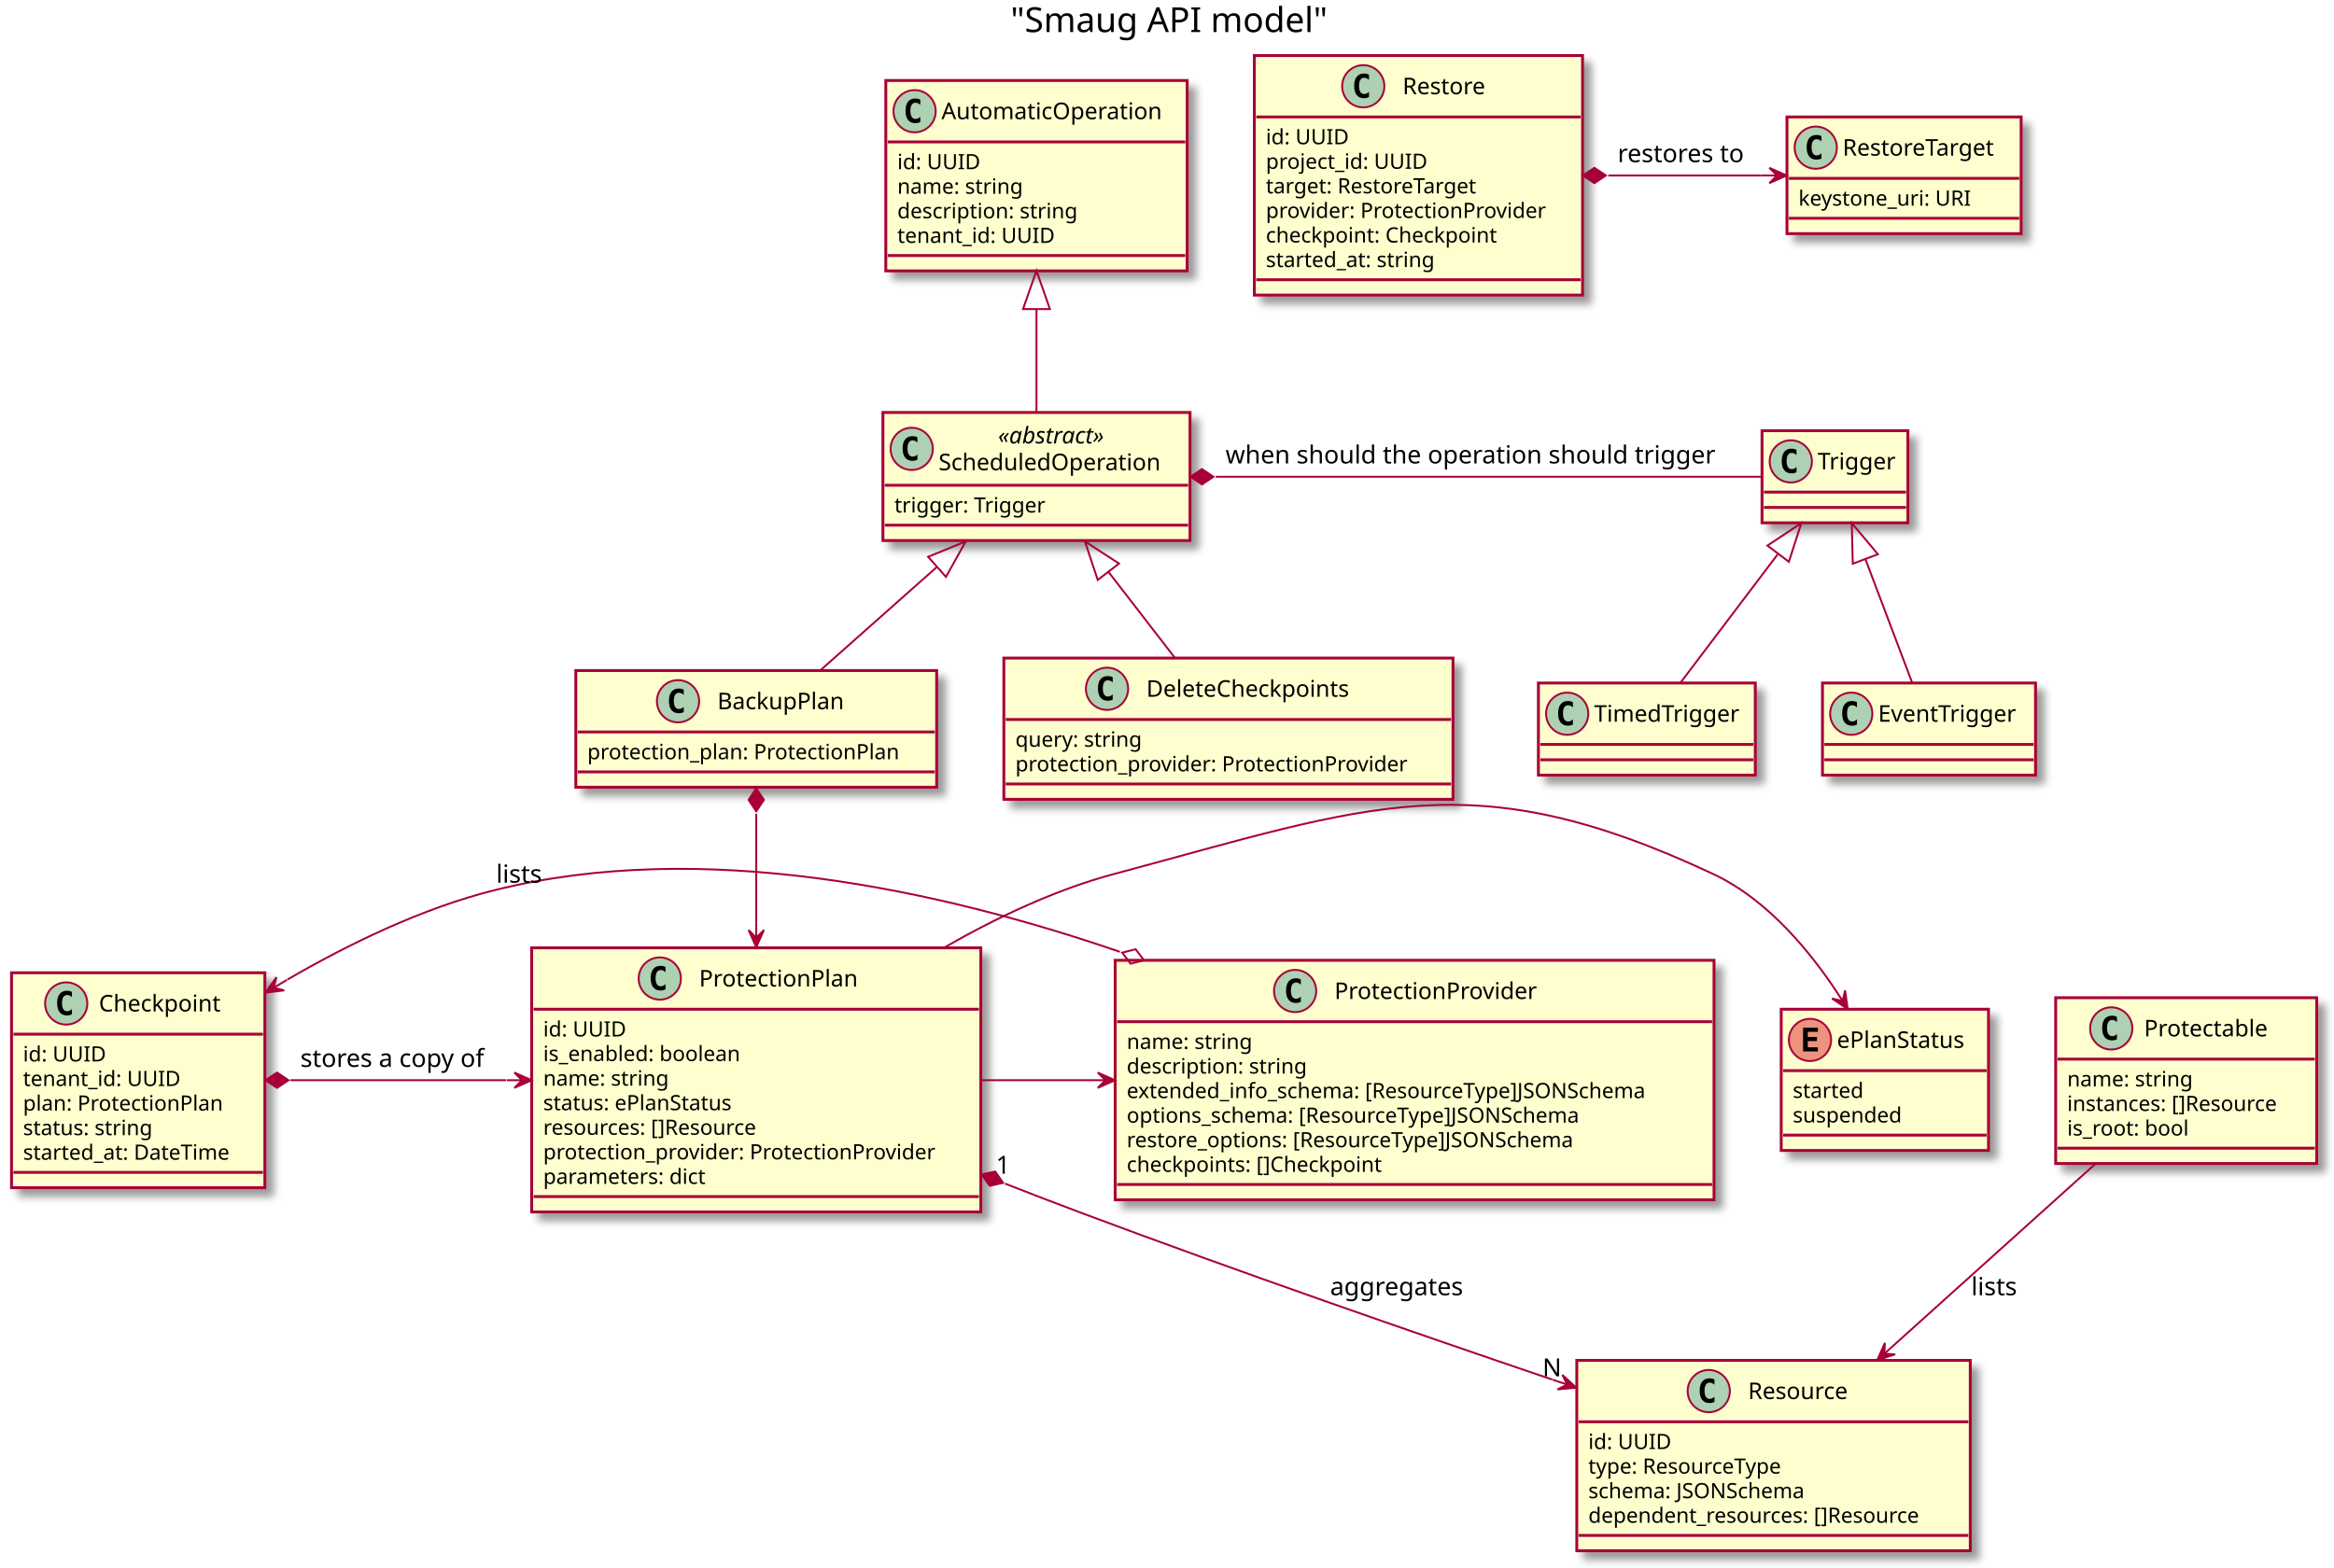
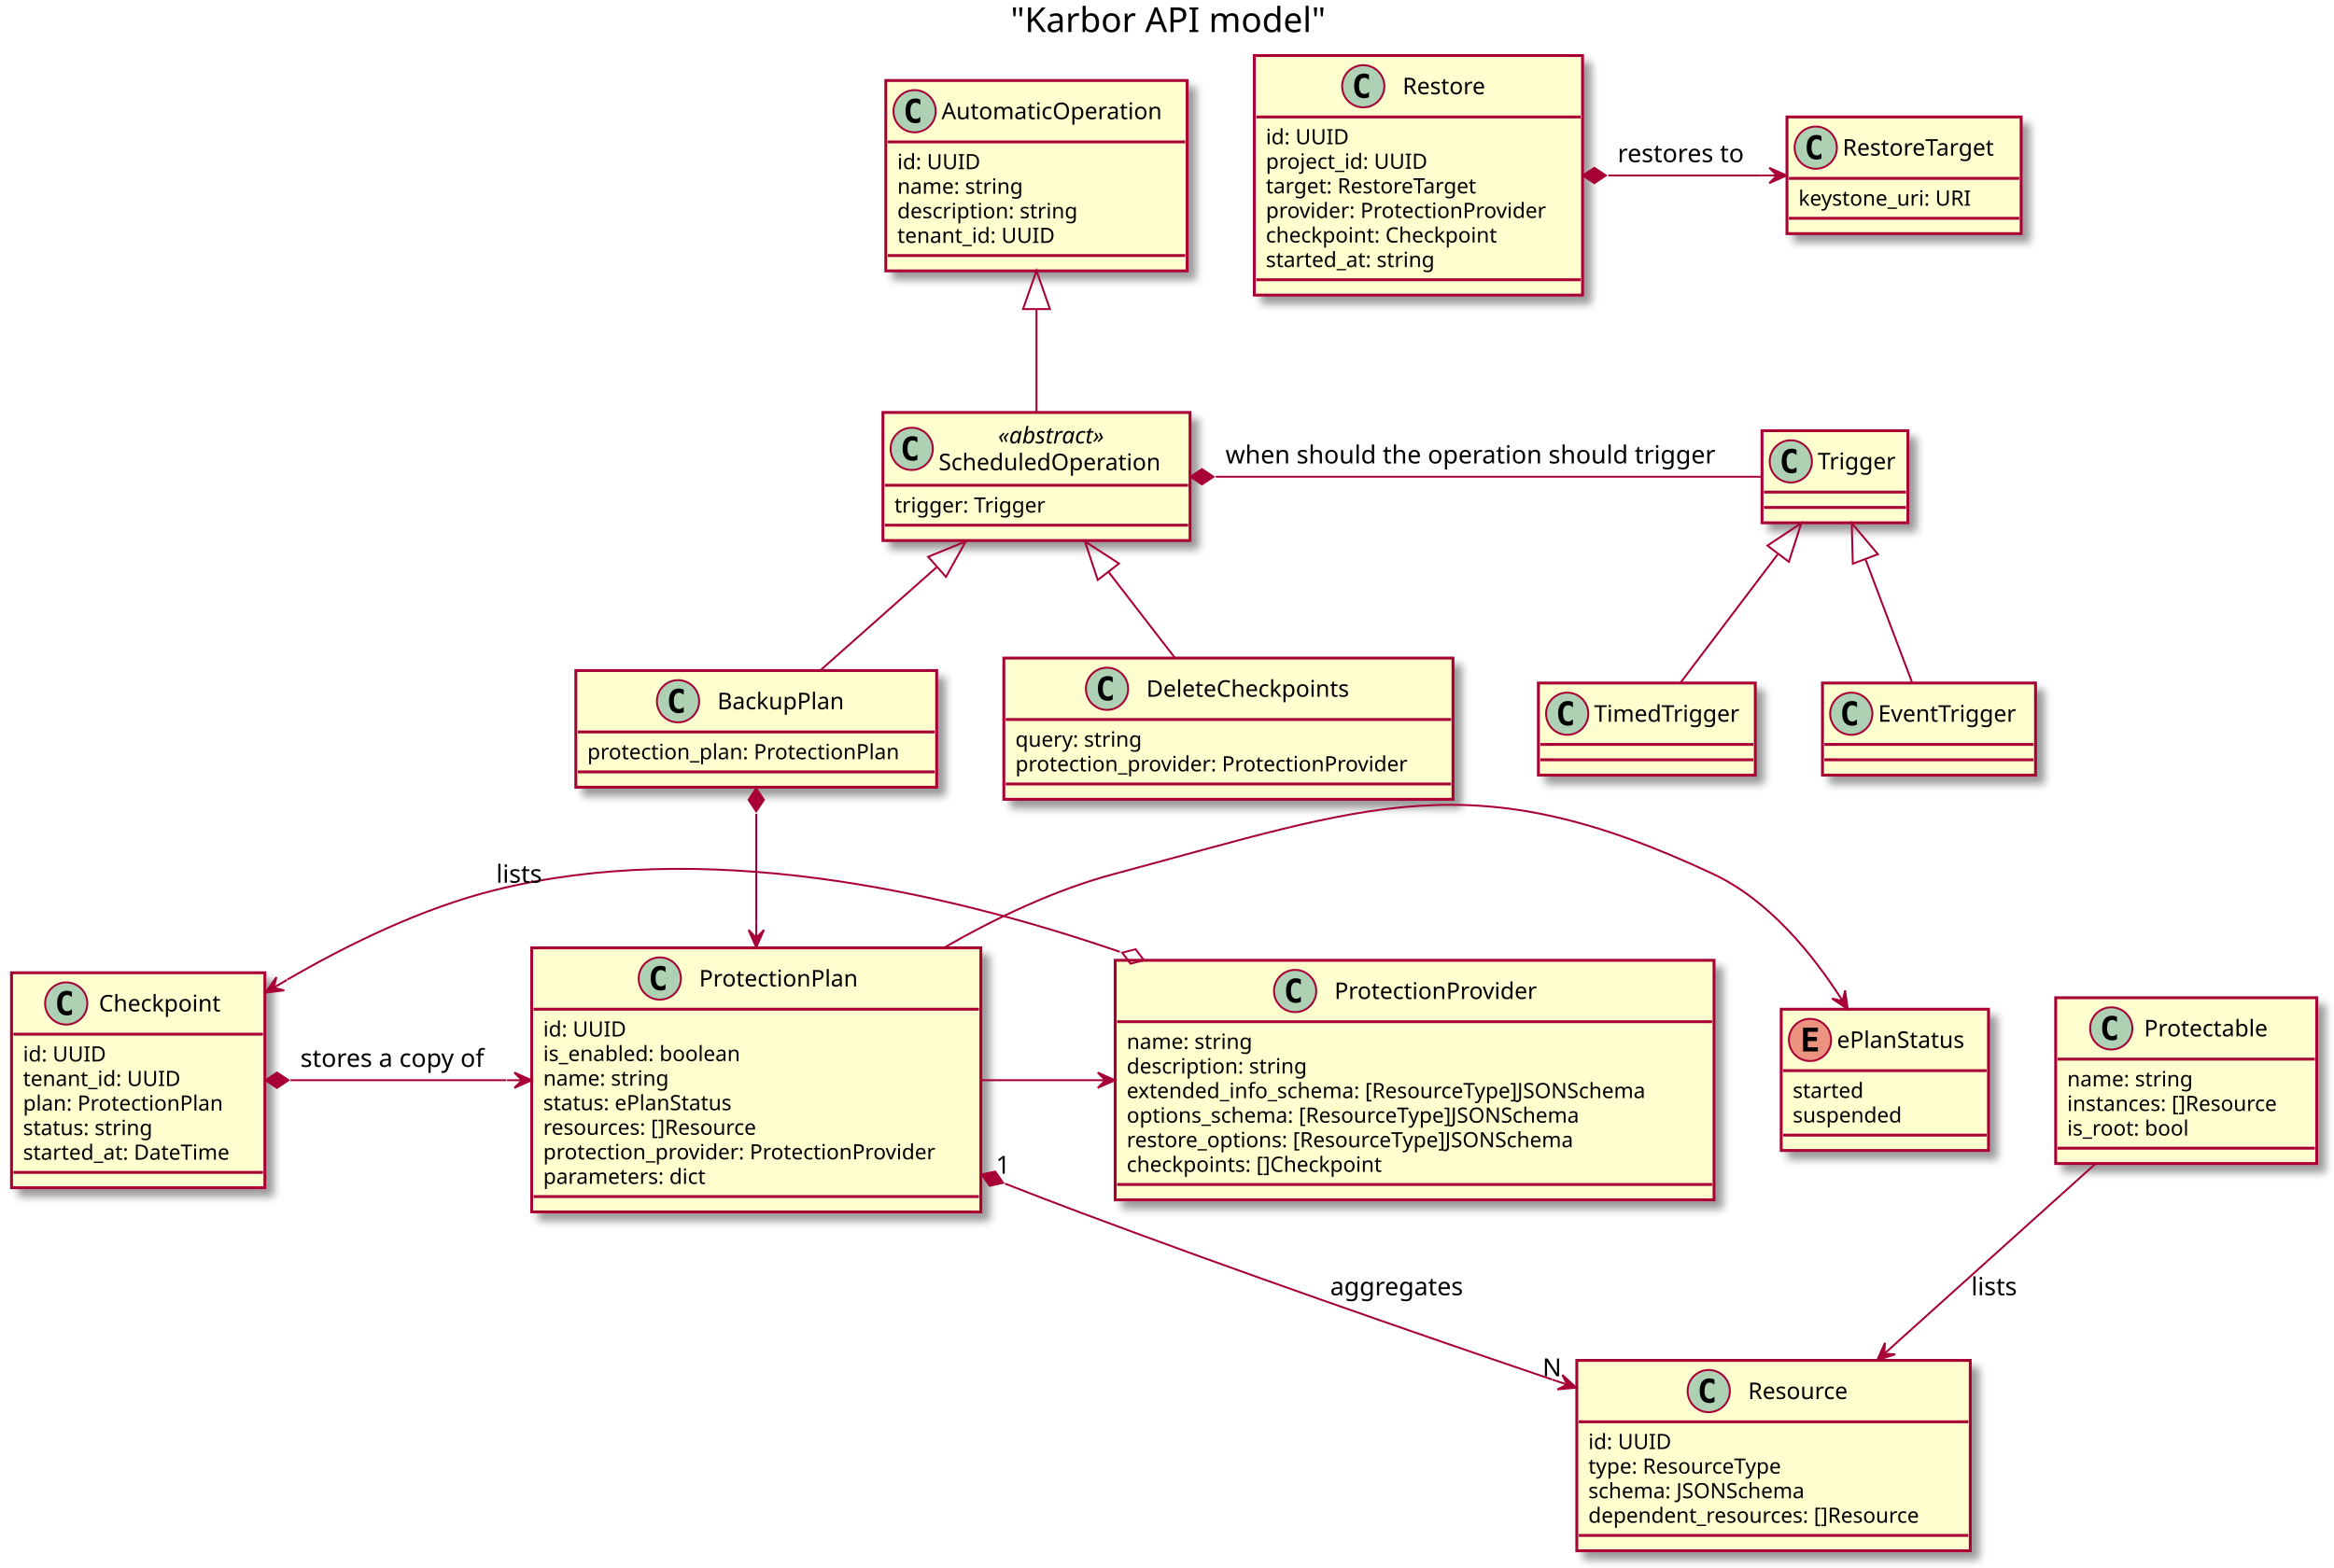
<svg xmlns="http://www.w3.org/2000/svg" height="817px" style="width:1216px;height:817px;" version="1.1" viewBox="0 0 1216 817" width="1216px">
  <defs>
    <filter height="300%" id="f1" width="300%" x="-1" y="-1">
      <feGaussianBlur result="blurOut" stdDeviation="2.0" />
      <feColorMatrix in="blurOut" result="blurOut2" type="matrix" values="0 0 0 0 0 0 0 0 0 0 0 0 0 0 0 0 0 0 .4 0" />
      <feOffset dx="4.0" dy="4.0" in="blurOut2" result="blurOut3" />
      <feBlend in="SourceGraphic" in2="blurOut3" mode="normal" />
    </filter>
  </defs>
  <g>
-     <text fill="#000000" font-family="sans-serif" font-size="18" lengthAdjust="spacingAndGlyphs" textLength="172" x="526.5" y="16.708">"Smaug API model"</text>
+     <text fill="#000000" font-family="sans-serif" font-size="18" lengthAdjust="spacingAndGlyphs" textLength="172" x="526.5" y="16.708">"Karbor API model"</text>
    <rect fill="#FEFECE" filter="url(#f1)" height="86.414" style="stroke: #A80036; stroke-width: 1.5;" width="136" x="1071" y="519.953" />
    <ellipse cx="1099.95" cy="535.953" fill="#ADD1B2" rx="11" ry="11" style="stroke: #A80036; stroke-width: 1.0;" />
    <path d="M1102.919,541.594 Q1102.341,541.891 1101.7,542.039 Q1101.059,542.188 1100.356,542.188 Q1097.856,542.188 1096.536,540.539 Q1095.216,538.891 1095.216,535.766 Q1095.216,532.641 1096.536,530.984 Q1097.856,529.328 1100.356,529.328 Q1101.059,529.328 1101.708,529.484 Q1102.356,529.641 1102.919,529.938 L1102.919,532.656 Q1102.294,532.078 1101.7,531.805 Q1101.106,531.531 1100.481,531.531 Q1099.138,531.531 1098.45,532.602 Q1097.763,533.672 1097.763,535.766 Q1097.763,537.859 1098.45,538.93 Q1099.138,540 1100.481,540 Q1101.106,540 1101.7,539.727 Q1102.294,539.453 1102.919,538.875 L1102.919,541.594 Z " />
    <text fill="#000000" font-family="sans-serif" font-size="12" lengthAdjust="spacingAndGlyphs" textLength="73" x="1117.05" y="540.107">Protectable</text>
    <line style="stroke: #A80036; stroke-width: 1.5;" x1="1072" x2="1206" y1="551.953" y2="551.953" />
    <text fill="#000000" font-family="sans-serif" font-size="11" lengthAdjust="spacingAndGlyphs" textLength="73" x="1077" y="566.164">name: string</text>
    <text fill="#000000" font-family="sans-serif" font-size="11" lengthAdjust="spacingAndGlyphs" textLength="124" x="1077" y="578.968">instances: []Resource</text>
    <text fill="#000000" font-family="sans-serif" font-size="11" lengthAdjust="spacingAndGlyphs" textLength="71" x="1077" y="591.773">is_root: bool</text>
    <line style="stroke: #A80036; stroke-width: 1.5;" x1="1072" x2="1206" y1="598.367" y2="598.367" />
    <rect fill="#FEFECE" filter="url(#f1)" height="99.219" style="stroke: #A80036; stroke-width: 1.5;" width="205" x="821.5" y="708.953" />
    <ellipse cx="890.25" cy="724.953" fill="#ADD1B2" rx="11" ry="11" style="stroke: #A80036; stroke-width: 1.0;" />
    <path d="M893.219,730.594 Q892.641,730.891 892,731.039 Q891.359,731.188 890.656,731.188 Q888.156,731.188 886.836,729.539 Q885.516,727.891 885.516,724.766 Q885.516,721.641 886.836,719.984 Q888.156,718.328 890.656,718.328 Q891.359,718.328 892.008,718.484 Q892.656,718.641 893.219,718.938 L893.219,721.656 Q892.594,721.078 892,720.805 Q891.406,720.531 890.781,720.531 Q889.438,720.531 888.75,721.602 Q888.062,722.672 888.062,724.766 Q888.062,726.859 888.75,727.93 Q889.438,729 890.781,729 Q891.406,729 892,728.727 Q892.594,728.453 893.219,727.875 L893.219,730.594 Z " />
    <text fill="#000000" font-family="sans-serif" font-size="12" lengthAdjust="spacingAndGlyphs" textLength="59" x="910.75" y="729.107">Resource</text>
    <line style="stroke: #A80036; stroke-width: 1.5;" x1="822.5" x2="1025.5" y1="740.953" y2="740.953" />
    <text fill="#000000" font-family="sans-serif" font-size="11" lengthAdjust="spacingAndGlyphs" textLength="45" x="827.5" y="755.164">id: UUID</text>
    <text fill="#000000" font-family="sans-serif" font-size="11" lengthAdjust="spacingAndGlyphs" textLength="112" x="827.5" y="767.968">type: ResourceType</text>
    <text fill="#000000" font-family="sans-serif" font-size="11" lengthAdjust="spacingAndGlyphs" textLength="127" x="827.5" y="780.773">schema: JSONSchema</text>
    <text fill="#000000" font-family="sans-serif" font-size="11" lengthAdjust="spacingAndGlyphs" textLength="193" x="827.5" y="793.578">dependent_resources: []Resource</text>
    <line style="stroke: #A80036; stroke-width: 1.5;" x1="822.5" x2="1025.5" y1="800.172" y2="800.172" />
    <rect fill="#FEFECE" filter="url(#f1)" height="48" style="stroke: #A80036; stroke-width: 1.5;" width="76" x="918" y="224.453" />
    <ellipse cx="933" cy="240.453" fill="#ADD1B2" rx="11" ry="11" style="stroke: #A80036; stroke-width: 1.0;" />
    <path d="M935.969,246.094 Q935.391,246.391 934.75,246.539 Q934.109,246.688 933.406,246.688 Q930.906,246.688 929.586,245.039 Q928.266,243.391 928.266,240.266 Q928.266,237.141 929.586,235.484 Q930.906,233.828 933.406,233.828 Q934.109,233.828 934.758,233.984 Q935.406,234.141 935.969,234.438 L935.969,237.156 Q935.344,236.578 934.75,236.305 Q934.156,236.031 933.531,236.031 Q932.188,236.031 931.5,237.102 Q930.812,238.172 930.812,240.266 Q930.812,242.359 931.5,243.43 Q932.188,244.5 933.531,244.5 Q934.156,244.5 934.75,244.227 Q935.344,243.953 935.969,243.375 L935.969,246.094 Z " />
    <text fill="#000000" font-family="sans-serif" font-size="12" lengthAdjust="spacingAndGlyphs" textLength="44" x="947" y="244.607">Trigger</text>
    <line style="stroke: #A80036; stroke-width: 1.5;" x1="919" x2="993" y1="256.453" y2="256.453" />
    <line style="stroke: #A80036; stroke-width: 1.5;" x1="919" x2="993" y1="264.453" y2="264.453" />
    <rect fill="#FEFECE" filter="url(#f1)" height="48" style="stroke: #A80036; stroke-width: 1.5;" width="113" x="801.5" y="355.953" />
    <ellipse cx="816.5" cy="371.953" fill="#ADD1B2" rx="11" ry="11" style="stroke: #A80036; stroke-width: 1.0;" />
    <path d="M819.469,377.594 Q818.891,377.891 818.25,378.039 Q817.609,378.188 816.906,378.188 Q814.406,378.188 813.086,376.539 Q811.766,374.891 811.766,371.766 Q811.766,368.641 813.086,366.984 Q814.406,365.328 816.906,365.328 Q817.609,365.328 818.258,365.484 Q818.906,365.641 819.469,365.938 L819.469,368.656 Q818.844,368.078 818.25,367.805 Q817.656,367.531 817.031,367.531 Q815.688,367.531 815,368.602 Q814.312,369.672 814.312,371.766 Q814.312,373.859 815,374.93 Q815.688,376 817.031,376 Q817.656,376 818.25,375.727 Q818.844,375.453 819.469,374.875 L819.469,377.594 Z " />
    <text fill="#000000" font-family="sans-serif" font-size="12" lengthAdjust="spacingAndGlyphs" textLength="81" x="830.5" y="376.107">TimedTrigger</text>
    <line style="stroke: #A80036; stroke-width: 1.5;" x1="802.5" x2="913.5" y1="387.953" y2="387.953" />
    <line style="stroke: #A80036; stroke-width: 1.5;" x1="802.5" x2="913.5" y1="395.953" y2="395.953" />
    <rect fill="#FEFECE" filter="url(#f1)" height="48" style="stroke: #A80036; stroke-width: 1.5;" width="111" x="949.5" y="355.953" />
    <ellipse cx="964.5" cy="371.953" fill="#ADD1B2" rx="11" ry="11" style="stroke: #A80036; stroke-width: 1.0;" />
    <path d="M967.469,377.594 Q966.891,377.891 966.25,378.039 Q965.609,378.188 964.906,378.188 Q962.406,378.188 961.086,376.539 Q959.766,374.891 959.766,371.766 Q959.766,368.641 961.086,366.984 Q962.406,365.328 964.906,365.328 Q965.609,365.328 966.258,365.484 Q966.906,365.641 967.469,365.938 L967.469,368.656 Q966.844,368.078 966.25,367.805 Q965.656,367.531 965.031,367.531 Q963.688,367.531 963,368.602 Q962.312,369.672 962.312,371.766 Q962.312,373.859 963,374.93 Q963.688,376 965.031,376 Q965.656,376 966.25,375.727 Q966.844,375.453 967.469,374.875 L967.469,377.594 Z " />
    <text fill="#000000" font-family="sans-serif" font-size="12" lengthAdjust="spacingAndGlyphs" textLength="79" x="978.5" y="376.107">EventTrigger</text>
    <line style="stroke: #A80036; stroke-width: 1.5;" x1="950.5" x2="1059.5" y1="387.953" y2="387.953" />
    <line style="stroke: #A80036; stroke-width: 1.5;" x1="950.5" x2="1059.5" y1="395.953" y2="395.953" />
    <rect fill="#FEFECE" filter="url(#f1)" height="112.023" style="stroke: #A80036; stroke-width: 1.5;" width="132" x="6" y="506.953" />
    <ellipse cx="34.5" cy="522.953" fill="#ADD1B2" rx="11" ry="11" style="stroke: #A80036; stroke-width: 1.0;" />
    <path d="M37.469,528.594 Q36.891,528.891 36.25,529.039 Q35.609,529.188 34.906,529.188 Q32.406,529.188 31.086,527.539 Q29.766,525.891 29.766,522.766 Q29.766,519.641 31.086,517.984 Q32.406,516.328 34.906,516.328 Q35.609,516.328 36.258,516.484 Q36.906,516.641 37.469,516.938 L37.469,519.656 Q36.844,519.078 36.25,518.805 Q35.656,518.531 35.031,518.531 Q33.688,518.531 33,519.602 Q32.312,520.672 32.312,522.766 Q32.312,524.859 33,525.93 Q33.688,527 35.031,527 Q35.656,527 36.25,526.727 Q36.844,526.453 37.469,525.875 L37.469,528.594 Z " />
    <text fill="#000000" font-family="sans-serif" font-size="12" lengthAdjust="spacingAndGlyphs" textLength="70" x="51.5" y="527.107">Checkpoint</text>
    <line style="stroke: #A80036; stroke-width: 1.5;" x1="7" x2="137" y1="538.953" y2="538.953" />
    <text fill="#000000" font-family="sans-serif" font-size="11" lengthAdjust="spacingAndGlyphs" textLength="45" x="12" y="553.164">id: UUID</text>
    <text fill="#000000" font-family="sans-serif" font-size="11" lengthAdjust="spacingAndGlyphs" textLength="87" x="12" y="565.968">tenant_id: UUID</text>
    <text fill="#000000" font-family="sans-serif" font-size="11" lengthAdjust="spacingAndGlyphs" textLength="113" x="12" y="578.773">plan: ProtectionPlan</text>
    <text fill="#000000" font-family="sans-serif" font-size="11" lengthAdjust="spacingAndGlyphs" textLength="77" x="12" y="591.578">status: string</text>
    <text fill="#000000" font-family="sans-serif" font-size="11" lengthAdjust="spacingAndGlyphs" textLength="120" x="12" y="604.382">started_at: DateTime</text>
    <line style="stroke: #A80036; stroke-width: 1.5;" x1="7" x2="137" y1="610.977" y2="610.977" />
    <rect fill="#FEFECE" filter="url(#f1)" height="137.633" style="stroke: #A80036; stroke-width: 1.5;" width="234" x="277" y="493.953" />
    <ellipse cx="343.75" cy="509.953" fill="#ADD1B2" rx="11" ry="11" style="stroke: #A80036; stroke-width: 1.0;" />
    <path d="M346.719,515.594 Q346.141,515.891 345.5,516.039 Q344.859,516.188 344.156,516.188 Q341.656,516.188 340.336,514.539 Q339.016,512.891 339.016,509.766 Q339.016,506.641 340.336,504.984 Q341.656,503.328 344.156,503.328 Q344.859,503.328 345.508,503.484 Q346.156,503.641 346.719,503.938 L346.719,506.656 Q346.094,506.078 345.5,505.805 Q344.906,505.531 344.281,505.531 Q342.938,505.531 342.25,506.602 Q341.562,507.672 341.562,509.766 Q341.562,511.859 342.25,512.93 Q342.938,514 344.281,514 Q344.906,514 345.5,513.727 Q346.094,513.453 346.719,512.875 L346.719,515.594 Z " />
    <text fill="#000000" font-family="sans-serif" font-size="12" lengthAdjust="spacingAndGlyphs" textLength="92" x="364.25" y="514.107">ProtectionPlan</text>
    <line style="stroke: #A80036; stroke-width: 1.5;" x1="278" x2="510" y1="525.953" y2="525.953" />
    <text fill="#000000" font-family="sans-serif" font-size="11" lengthAdjust="spacingAndGlyphs" textLength="45" x="283" y="540.164">id: UUID</text>
    <text fill="#000000" font-family="sans-serif" font-size="11" lengthAdjust="spacingAndGlyphs" textLength="114" x="283" y="552.968">is_enabled: boolean</text>
    <text fill="#000000" font-family="sans-serif" font-size="11" lengthAdjust="spacingAndGlyphs" textLength="73" x="283" y="565.773">name: string</text>
    <text fill="#000000" font-family="sans-serif" font-size="11" lengthAdjust="spacingAndGlyphs" textLength="112" x="283" y="578.578">status: ePlanStatus</text>
    <text fill="#000000" font-family="sans-serif" font-size="11" lengthAdjust="spacingAndGlyphs" textLength="127" x="283" y="591.382">resources: []Resource</text>
    <text fill="#000000" font-family="sans-serif" font-size="11" lengthAdjust="spacingAndGlyphs" textLength="222" x="283" y="604.187">protection_provider: ProtectionProvider</text>
    <text fill="#000000" font-family="sans-serif" font-size="11" lengthAdjust="spacingAndGlyphs" textLength="95" x="283" y="616.992">parameters: dict</text>
    <line style="stroke: #A80036; stroke-width: 1.5;" x1="278" x2="510" y1="623.586" y2="623.586" />
    <rect fill="#FEFECE" filter="url(#f1)" height="99.219" style="stroke: #A80036; stroke-width: 1.5;" width="157" x="461.5" y="41.953" />
    <ellipse cx="476.5" cy="57.953" fill="#ADD1B2" rx="11" ry="11" style="stroke: #A80036; stroke-width: 1.0;" />
    <path d="M479.469,63.594 Q478.891,63.891 478.25,64.039 Q477.609,64.188 476.906,64.188 Q474.406,64.188 473.086,62.539 Q471.766,60.891 471.766,57.766 Q471.766,54.641 473.086,52.984 Q474.406,51.328 476.906,51.328 Q477.609,51.328 478.258,51.484 Q478.906,51.641 479.469,51.938 L479.469,54.656 Q478.844,54.078 478.25,53.805 Q477.656,53.531 477.031,53.531 Q475.688,53.531 475,54.602 Q474.312,55.672 474.312,57.766 Q474.312,59.859 475,60.93 Q475.688,62 477.031,62 Q477.656,62 478.25,61.727 Q478.844,61.453 479.469,60.875 L479.469,63.594 Z " />
    <text fill="#000000" font-family="sans-serif" font-size="12" lengthAdjust="spacingAndGlyphs" textLength="125" x="490.5" y="62.107">AutomaticOperation</text>
    <line style="stroke: #A80036; stroke-width: 1.5;" x1="462.5" x2="617.5" y1="73.953" y2="73.953" />
    <text fill="#000000" font-family="sans-serif" font-size="11" lengthAdjust="spacingAndGlyphs" textLength="45" x="467.5" y="88.164">id: UUID</text>
    <text fill="#000000" font-family="sans-serif" font-size="11" lengthAdjust="spacingAndGlyphs" textLength="73" x="467.5" y="100.968">name: string</text>
    <text fill="#000000" font-family="sans-serif" font-size="11" lengthAdjust="spacingAndGlyphs" textLength="104" x="467.5" y="113.773">description: string</text>
    <text fill="#000000" font-family="sans-serif" font-size="11" lengthAdjust="spacingAndGlyphs" textLength="87" x="467.5" y="126.578">tenant_id: UUID</text>
    <line style="stroke: #A80036; stroke-width: 1.5;" x1="462.5" x2="617.5" y1="133.172" y2="133.172" />
    <rect fill="#FEFECE" filter="url(#f1)" height="66.742" style="stroke: #A80036; stroke-width: 1.5;" width="160" x="460" y="214.953" />
    <ellipse cx="475" cy="233.922" fill="#ADD1B2" rx="11" ry="11" style="stroke: #A80036; stroke-width: 1.0;" />
    <path d="M477.969,239.562 Q477.391,239.859 476.75,240.008 Q476.109,240.156 475.406,240.156 Q472.906,240.156 471.586,238.508 Q470.266,236.859 470.266,233.734 Q470.266,230.609 471.586,228.953 Q472.906,227.297 475.406,227.297 Q476.109,227.297 476.758,227.453 Q477.406,227.609 477.969,227.906 L477.969,230.625 Q477.344,230.047 476.75,229.773 Q476.156,229.5 475.531,229.5 Q474.188,229.5 473.5,230.57 Q472.812,231.641 472.812,233.734 Q472.812,235.828 473.5,236.898 Q474.188,237.969 475.531,237.969 Q476.156,237.969 476.75,237.695 Q477.344,237.422 477.969,236.844 L477.969,239.562 Z " />
    <text fill="#000000" font-family="sans-serif" font-size="12" font-style="italic" lengthAdjust="spacingAndGlyphs" textLength="66" x="520" y="231.092">«abstract»</text>
    <text fill="#000000" font-family="sans-serif" font-size="12" lengthAdjust="spacingAndGlyphs" textLength="128" x="489" y="245.06">ScheduledOperation</text>
    <line style="stroke: #A80036; stroke-width: 1.5;" x1="461" x2="619" y1="252.891" y2="252.891" />
    <text fill="#000000" font-family="sans-serif" font-size="11" lengthAdjust="spacingAndGlyphs" textLength="87" x="466" y="267.101">trigger: Trigger</text>
    <line style="stroke: #A80036; stroke-width: 1.5;" x1="461" x2="619" y1="273.695" y2="273.695" />
    <rect fill="#FEFECE" filter="url(#f1)" height="60.805" style="stroke: #A80036; stroke-width: 1.5;" width="188" x="300" y="349.453" />
    <ellipse cx="353.25" cy="365.453" fill="#ADD1B2" rx="11" ry="11" style="stroke: #A80036; stroke-width: 1.0;" />
    <path d="M356.219,371.094 Q355.641,371.391 355,371.539 Q354.359,371.688 353.656,371.688 Q351.156,371.688 349.836,370.039 Q348.516,368.391 348.516,365.266 Q348.516,362.141 349.836,360.484 Q351.156,358.828 353.656,358.828 Q354.359,358.828 355.008,358.984 Q355.656,359.141 356.219,359.438 L356.219,362.156 Q355.594,361.578 355,361.305 Q354.406,361.031 353.781,361.031 Q352.438,361.031 351.75,362.102 Q351.062,363.172 351.062,365.266 Q351.062,367.359 351.75,368.43 Q352.438,369.5 353.781,369.5 Q354.406,369.5 355,369.227 Q355.594,368.953 356.219,368.375 L356.219,371.094 Z " />
    <text fill="#000000" font-family="sans-serif" font-size="12" lengthAdjust="spacingAndGlyphs" textLength="73" x="373.75" y="369.607">BackupPlan</text>
    <line style="stroke: #A80036; stroke-width: 1.5;" x1="301" x2="487" y1="381.453" y2="381.453" />
    <text fill="#000000" font-family="sans-serif" font-size="11" lengthAdjust="spacingAndGlyphs" textLength="176" x="306" y="395.664">protection_plan: ProtectionPlan</text>
    <line style="stroke: #A80036; stroke-width: 1.5;" x1="301" x2="487" y1="402.258" y2="402.258" />
    <rect fill="#FEFECE" filter="url(#f1)" height="73.609" style="stroke: #A80036; stroke-width: 1.5;" width="234" x="523" y="342.953" />
    <ellipse cx="576.75" cy="358.953" fill="#ADD1B2" rx="11" ry="11" style="stroke: #A80036; stroke-width: 1.0;" />
    <path d="M579.719,364.594 Q579.141,364.891 578.5,365.039 Q577.859,365.188 577.156,365.188 Q574.656,365.188 573.336,363.539 Q572.016,361.891 572.016,358.766 Q572.016,355.641 573.336,353.984 Q574.656,352.328 577.156,352.328 Q577.859,352.328 578.508,352.484 Q579.156,352.641 579.719,352.938 L579.719,355.656 Q579.094,355.078 578.5,354.805 Q577.906,354.531 577.281,354.531 Q575.938,354.531 575.25,355.602 Q574.562,356.672 574.562,358.766 Q574.562,360.859 575.25,361.93 Q575.938,363 577.281,363 Q577.906,363 578.5,362.727 Q579.094,362.453 579.719,361.875 L579.719,364.594 Z " />
    <text fill="#000000" font-family="sans-serif" font-size="12" lengthAdjust="spacingAndGlyphs" textLength="118" x="597.25" y="363.107">DeleteCheckpoints</text>
    <line style="stroke: #A80036; stroke-width: 1.5;" x1="524" x2="756" y1="374.953" y2="374.953" />
    <text fill="#000000" font-family="sans-serif" font-size="11" lengthAdjust="spacingAndGlyphs" textLength="73" x="529" y="389.164">query: string</text>
    <text fill="#000000" font-family="sans-serif" font-size="11" lengthAdjust="spacingAndGlyphs" textLength="222" x="529" y="401.968">protection_provider: ProtectionProvider</text>
    <line style="stroke: #A80036; stroke-width: 1.5;" x1="524" x2="756" y1="408.562" y2="408.562" />
    <rect fill="#FEFECE" filter="url(#f1)" height="124.828" style="stroke: #A80036; stroke-width: 1.5;" width="312" x="581" y="500.453" />
    <ellipse cx="674.75" cy="516.453" fill="#ADD1B2" rx="11" ry="11" style="stroke: #A80036; stroke-width: 1.0;" />
    <path d="M677.719,522.094 Q677.141,522.391 676.5,522.539 Q675.859,522.688 675.156,522.688 Q672.656,522.688 671.336,521.039 Q670.016,519.391 670.016,516.266 Q670.016,513.141 671.336,511.484 Q672.656,509.828 675.156,509.828 Q675.859,509.828 676.508,509.984 Q677.156,510.141 677.719,510.438 L677.719,513.156 Q677.094,512.578 676.5,512.305 Q675.906,512.031 675.281,512.031 Q673.938,512.031 673.25,513.102 Q672.562,514.172 672.562,516.266 Q672.562,518.359 673.25,519.43 Q673.938,520.5 675.281,520.5 Q675.906,520.5 676.5,520.227 Q677.094,519.953 677.719,519.375 L677.719,522.094 Z " />
    <text fill="#000000" font-family="sans-serif" font-size="12" lengthAdjust="spacingAndGlyphs" textLength="116" x="695.25" y="520.607">ProtectionProvider</text>
    <line style="stroke: #A80036; stroke-width: 1.5;" x1="582" x2="892" y1="532.453" y2="532.453" />
    <text fill="#000000" font-family="sans-serif" font-size="11" lengthAdjust="spacingAndGlyphs" textLength="73" x="587" y="546.664">name: string</text>
    <text fill="#000000" font-family="sans-serif" font-size="11" lengthAdjust="spacingAndGlyphs" textLength="104" x="587" y="559.468">description: string</text>
    <text fill="#000000" font-family="sans-serif" font-size="11" lengthAdjust="spacingAndGlyphs" textLength="300" x="587" y="572.273">extended_info_schema: [ResourceType]JSONSchema</text>
    <text fill="#000000" font-family="sans-serif" font-size="11" lengthAdjust="spacingAndGlyphs" textLength="263" x="587" y="585.078">options_schema: [ResourceType]JSONSchema</text>
    <text fill="#000000" font-family="sans-serif" font-size="11" lengthAdjust="spacingAndGlyphs" textLength="260" x="587" y="597.882">restore_options: [ResourceType]JSONSchema</text>
    <text fill="#000000" font-family="sans-serif" font-size="11" lengthAdjust="spacingAndGlyphs" textLength="145" x="587" y="610.687">checkpoints: []Checkpoint</text>
    <line style="stroke: #A80036; stroke-width: 1.5;" x1="582" x2="892" y1="617.281" y2="617.281" />
    <rect fill="#FEFECE" filter="url(#f1)" height="73.609" style="stroke: #A80036; stroke-width: 1.5;" width="108" x="928" y="525.953" />
    <ellipse cx="943" cy="541.953" fill="#EB937F" rx="11" ry="11" style="stroke: #A80036; stroke-width: 1.0;" />
    <path d="M947.109,547.953 L939.391,547.953 L939.391,535.562 L947.109,535.562 L947.109,537.719 L941.844,537.719 L941.844,540.391 L946.609,540.391 L946.609,542.547 L941.844,542.547 L941.844,545.797 L947.109,545.797 L947.109,547.953 Z " />
    <text fill="#000000" font-family="sans-serif" font-size="12" lengthAdjust="spacingAndGlyphs" textLength="76" x="957" y="546.107">ePlanStatus</text>
    <line style="stroke: #A80036; stroke-width: 1.5;" x1="929" x2="1035" y1="557.953" y2="557.953" />
    <text fill="#000000" font-family="sans-serif" font-size="11" lengthAdjust="spacingAndGlyphs" textLength="41" x="934" y="572.164">started</text>
    <text fill="#000000" font-family="sans-serif" font-size="11" lengthAdjust="spacingAndGlyphs" textLength="63" x="934" y="584.968">suspended</text>
    <line style="stroke: #A80036; stroke-width: 1.5;" x1="929" x2="1035" y1="591.562" y2="591.562" />
    <rect fill="#FEFECE" filter="url(#f1)" height="60.805" style="stroke: #A80036; stroke-width: 1.5;" width="122" x="931" y="60.953" />
    <ellipse cx="946" cy="76.953" fill="#ADD1B2" rx="11" ry="11" style="stroke: #A80036; stroke-width: 1.0;" />
    <path d="M948.969,82.594 Q948.391,82.891 947.75,83.039 Q947.109,83.188 946.406,83.188 Q943.906,83.188 942.586,81.539 Q941.266,79.891 941.266,76.766 Q941.266,73.641 942.586,71.984 Q943.906,70.328 946.406,70.328 Q947.109,70.328 947.758,70.484 Q948.406,70.641 948.969,70.938 L948.969,73.656 Q948.344,73.078 947.75,72.805 Q947.156,72.531 946.531,72.531 Q945.188,72.531 944.5,73.602 Q943.812,74.672 943.812,76.766 Q943.812,78.859 944.5,79.93 Q945.188,81 946.531,81 Q947.156,81 947.75,80.727 Q948.344,80.453 948.969,79.875 L948.969,82.594 Z " />
    <text fill="#000000" font-family="sans-serif" font-size="12" lengthAdjust="spacingAndGlyphs" textLength="90" x="960" y="81.107">RestoreTarget</text>
    <line style="stroke: #A80036; stroke-width: 1.5;" x1="932" x2="1052" y1="92.953" y2="92.953" />
    <text fill="#000000" font-family="sans-serif" font-size="11" lengthAdjust="spacingAndGlyphs" textLength="98" x="937" y="107.164">keystone_uri: URI</text>
    <line style="stroke: #A80036; stroke-width: 1.5;" x1="932" x2="1052" y1="113.758" y2="113.758" />
    <rect fill="#FEFECE" filter="url(#f1)" height="124.828" style="stroke: #A80036; stroke-width: 1.5;" width="171" x="653.5" y="28.953" />
    <ellipse cx="710.25" cy="44.953" fill="#ADD1B2" rx="11" ry="11" style="stroke: #A80036; stroke-width: 1.0;" />
    <path d="M713.219,50.594 Q712.641,50.891 712,51.039 Q711.359,51.188 710.656,51.188 Q708.156,51.188 706.836,49.539 Q705.516,47.891 705.516,44.766 Q705.516,41.641 706.836,39.984 Q708.156,38.328 710.656,38.328 Q711.359,38.328 712.008,38.484 Q712.656,38.641 713.219,38.938 L713.219,41.656 Q712.594,41.078 712,40.805 Q711.406,40.531 710.781,40.531 Q709.438,40.531 708.75,41.602 Q708.062,42.672 708.062,44.766 Q708.062,46.859 708.75,47.93 Q709.438,49 710.781,49 Q711.406,49 712,48.727 Q712.594,48.453 713.219,47.875 L713.219,50.594 Z " />
    <text fill="#000000" font-family="sans-serif" font-size="12" lengthAdjust="spacingAndGlyphs" textLength="49" x="730.75" y="49.107">Restore</text>
    <line style="stroke: #A80036; stroke-width: 1.5;" x1="654.5" x2="823.5" y1="60.953" y2="60.953" />
    <text fill="#000000" font-family="sans-serif" font-size="11" lengthAdjust="spacingAndGlyphs" textLength="45" x="659.5" y="75.164">id: UUID</text>
    <text fill="#000000" font-family="sans-serif" font-size="11" lengthAdjust="spacingAndGlyphs" textLength="90" x="659.5" y="87.968">project_id: UUID</text>
    <text fill="#000000" font-family="sans-serif" font-size="11" lengthAdjust="spacingAndGlyphs" textLength="123" x="659.5" y="100.773">target: RestoreTarget</text>
    <text fill="#000000" font-family="sans-serif" font-size="11" lengthAdjust="spacingAndGlyphs" textLength="159" x="659.5" y="113.578">provider: ProtectionProvider</text>
    <text fill="#000000" font-family="sans-serif" font-size="11" lengthAdjust="spacingAndGlyphs" textLength="130" x="659.5" y="126.382">checkpoint: Checkpoint</text>
    <text fill="#000000" font-family="sans-serif" font-size="11" lengthAdjust="spacingAndGlyphs" textLength="99" x="659.5" y="139.187">started_at: string</text>
    <line style="stroke: #A80036; stroke-width: 1.5;" x1="654.5" x2="823.5" y1="145.781" y2="145.781" />
    <path d="M1092.08,606.178 C1059.66,635.362 1016.31,674.373 981.76,705.469 " fill="none" style="stroke: #A80036; stroke-width: 1.0;" />
    <polygon fill="#A80036" points="978.019,708.836,987.384,705.786,981.735,705.49,982.031,699.841,978.019,708.836" style="stroke: #A80036; stroke-width: 1.0;" />
    <text fill="#000000" font-family="sans-serif" font-size="13" lengthAdjust="spacingAndGlyphs" textLength="25" x="1027" y="675.02">lists</text>
    <path d="M926.167,288.875 C909.672,310.672 889.738,337.014 875.699,355.565 " fill="none" style="stroke: #A80036; stroke-width: 1.0;" />
    <polygon fill="none" points="920.829,284.329,938.48,272.605,931.993,292.777,920.829,284.329" style="stroke: #A80036; stroke-width: 1.0;" />
    <path d="M971.904,291.485 C979.949,312.746 989.409,337.748 996.15,355.565 " fill="none" style="stroke: #A80036; stroke-width: 1.0;" />
    <polygon fill="none" points="965.291,293.788,964.76,272.605,978.385,288.833,965.291,293.788" style="stroke: #A80036; stroke-width: 1.0;" />
    <path d="M151.351,562.953 C185.2,562.953 225.597,562.953 263.627,562.953 " fill="none" style="stroke: #A80036; stroke-width: 1.0;" />
    <polygon fill="#A80036" points="276.965,562.953,267.965,558.953,271.965,562.953,267.965,566.953,276.965,562.953" style="stroke: #A80036; stroke-width: 1.0;" />
    <line style="stroke: #A80036; stroke-width: 1.0;" x1="271.965" x2="263.965" y1="562.953" y2="562.953" />
    <polygon fill="#A80036" points="138.328,562.953,144.328,566.953,150.328,562.953,144.328,558.953,138.328,562.953" style="stroke: #A80036; stroke-width: 1.0;" />
    <text fill="#000000" font-family="sans-serif" font-size="13" lengthAdjust="spacingAndGlyphs" textLength="102" x="156.5" y="556.02">stores a copy of</text>
    <path d="M540,161.172 C540,179.781 540,199.075 540,214.687 " fill="none" style="stroke: #A80036; stroke-width: 1.0;" />
    <polygon fill="none" points="533,161.071,540,141.071,547,161.071,533,161.071" style="stroke: #A80036; stroke-width: 1.0;" />
    <path d="M633.395,248.453 C723.017,248.453 853.91,248.453 917.911,248.453 " fill="none" style="stroke: #A80036; stroke-width: 1.0;" />
    <polygon fill="#A80036" points="620.209,248.453,626.209,252.453,632.209,248.453,626.209,244.453,620.209,248.453" style="stroke: #A80036; stroke-width: 1.0;" />
    <text fill="#000000" font-family="sans-serif" font-size="13" lengthAdjust="spacingAndGlyphs" textLength="261" x="638.5" y="241.52">when should the operation should trigger</text>
    <path d="M487.954,295.617 C467.775,313.515 445.264,333.483 427.335,349.385 " fill="none" style="stroke: #A80036; stroke-width: 1.0;" />
    <polygon fill="none" points="483.551,290.166,503.158,282.131,492.841,300.64,483.551,290.166" style="stroke: #A80036; stroke-width: 1.0;" />
    <path d="M394,424.087 C394,441.062 394,461.133 394,480.629 " fill="none" style="stroke: #A80036; stroke-width: 1.0;" />
    <polygon fill="#A80036" points="394,493.654,398,484.654,394,488.654,390,484.654,394,493.654" style="stroke: #A80036; stroke-width: 1.0;" />
    <line style="stroke: #A80036; stroke-width: 1.0;" x1="394" x2="394" y1="488.654" y2="480.654" />
    <polygon fill="#A80036" points="394,410.841,390,416.841,394,422.841,398,416.841,394,410.841" style="stroke: #A80036; stroke-width: 1.0;" />
    <path d="M577.576,298.114 C588.975,312.876 601.295,328.83 611.953,342.632 " fill="none" style="stroke: #A80036; stroke-width: 1.0;" />
    <polygon fill="none" points="571.918,302.239,565.234,282.131,582.998,293.683,571.918,302.239" style="stroke: #A80036; stroke-width: 1.0;" />
    <path d="M583.446,496.038 C488.99,463.582 365.717,436.883 257.5,463.953 C219.968,473.342 181.718,491.925 149.778,510.48 " fill="none" style="stroke: #A80036; stroke-width: 1.0;" />
    <polygon fill="#A80036" points="138.309,517.298,148.089,516.137,142.607,514.743,144.001,509.261,138.309,517.298" style="stroke: #A80036; stroke-width: 1.0;" />
    <line style="stroke: #A80036; stroke-width: 1.0;" x1="142.607" x2="149.484" y1="514.743" y2="510.655" />
    <polygon fill="none" points="595.99,500.44,591.653,494.679,584.667,496.467,589.004,502.228,595.99,500.44" style="stroke: #A80036; stroke-width: 1.0;" />
    <text fill="#000000" font-family="sans-serif" font-size="13" lengthAdjust="spacingAndGlyphs" textLength="25" x="258.5" y="460.02">lists</text>
    <path d="M523.613,616.838 C536.882,622.032 550.189,627.152 563,631.953 C644.62,662.541 737.53,694.782 808.652,718.927 " fill="none" style="stroke: #A80036; stroke-width: 1.0;" />
    <polygon fill="#A80036" points="821.22,723.186,813.98,716.509,816.485,721.581,811.412,724.085,821.22,723.186" style="stroke: #A80036; stroke-width: 1.0;" />
    <line style="stroke: #A80036; stroke-width: 1.0;" x1="816.485" x2="808.908" y1="721.581" y2="719.013" />
    <polygon fill="#A80036" points="511.453,612.054,515.572,617.973,522.62,616.448,518.501,610.529,511.453,612.054" style="stroke: #A80036; stroke-width: 1.0;" />
    <text fill="#000000" font-family="sans-serif" font-size="13" lengthAdjust="spacingAndGlyphs" textLength="73" x="693" y="675.02">aggregates</text>
    <text fill="#000000" font-family="sans-serif" font-size="13" lengthAdjust="spacingAndGlyphs" textLength="8" x="518.854" y="611.671">1</text>
    <text fill="#000000" font-family="sans-serif" font-size="13" lengthAdjust="spacingAndGlyphs" textLength="10" x="803.642" y="717.243">N</text>
    <path d="M511.236,562.953 C532.736,562.953 554.235,562.953 575.735,562.953 " fill="none" style="stroke: #A80036; stroke-width: 1.0;" />
    <polygon fill="#A80036" points="580.906,562.953,571.906,558.953,575.906,562.953,571.906,566.953,580.906,562.953" style="stroke: #A80036; stroke-width: 1.0;" />
    <path d="M491.882,493.848 C519.307,478.102 549.994,463.616 580.5,455.453 C714.454,419.611 766.938,396.608 892.5,455.453 C921.585,469.084 944.507,497.326 959.871,521.443 " fill="none" style="stroke: #A80036; stroke-width: 1.0;" />
    <polygon fill="#A80036" points="962.651,525.894,961.275,516.142,960.002,521.654,954.49,520.38,962.651,525.894" style="stroke: #A80036; stroke-width: 1.0;" />
    <path d="M837.91,91.453 C864.464,91.453 892.723,91.453 917.691,91.453 " fill="none" style="stroke: #A80036; stroke-width: 1.0;" />
    <polygon fill="#A80036" points="930.806,91.453,921.806,87.453,925.806,91.453,921.806,95.453,930.806,91.453" style="stroke: #A80036; stroke-width: 1.0;" />
    <line style="stroke: #A80036; stroke-width: 1.0;" x1="925.806" x2="917.806" y1="91.453" y2="91.453" />
    <polygon fill="#A80036" points="824.654,91.453,830.654,95.453,836.654,91.453,830.654,87.453,824.654,91.453" style="stroke: #A80036; stroke-width: 1.0;" />
    <text fill="#000000" font-family="sans-serif" font-size="13" lengthAdjust="spacingAndGlyphs" textLength="70" x="842.75" y="84.52">restores to</text>
  </g>
</svg>
